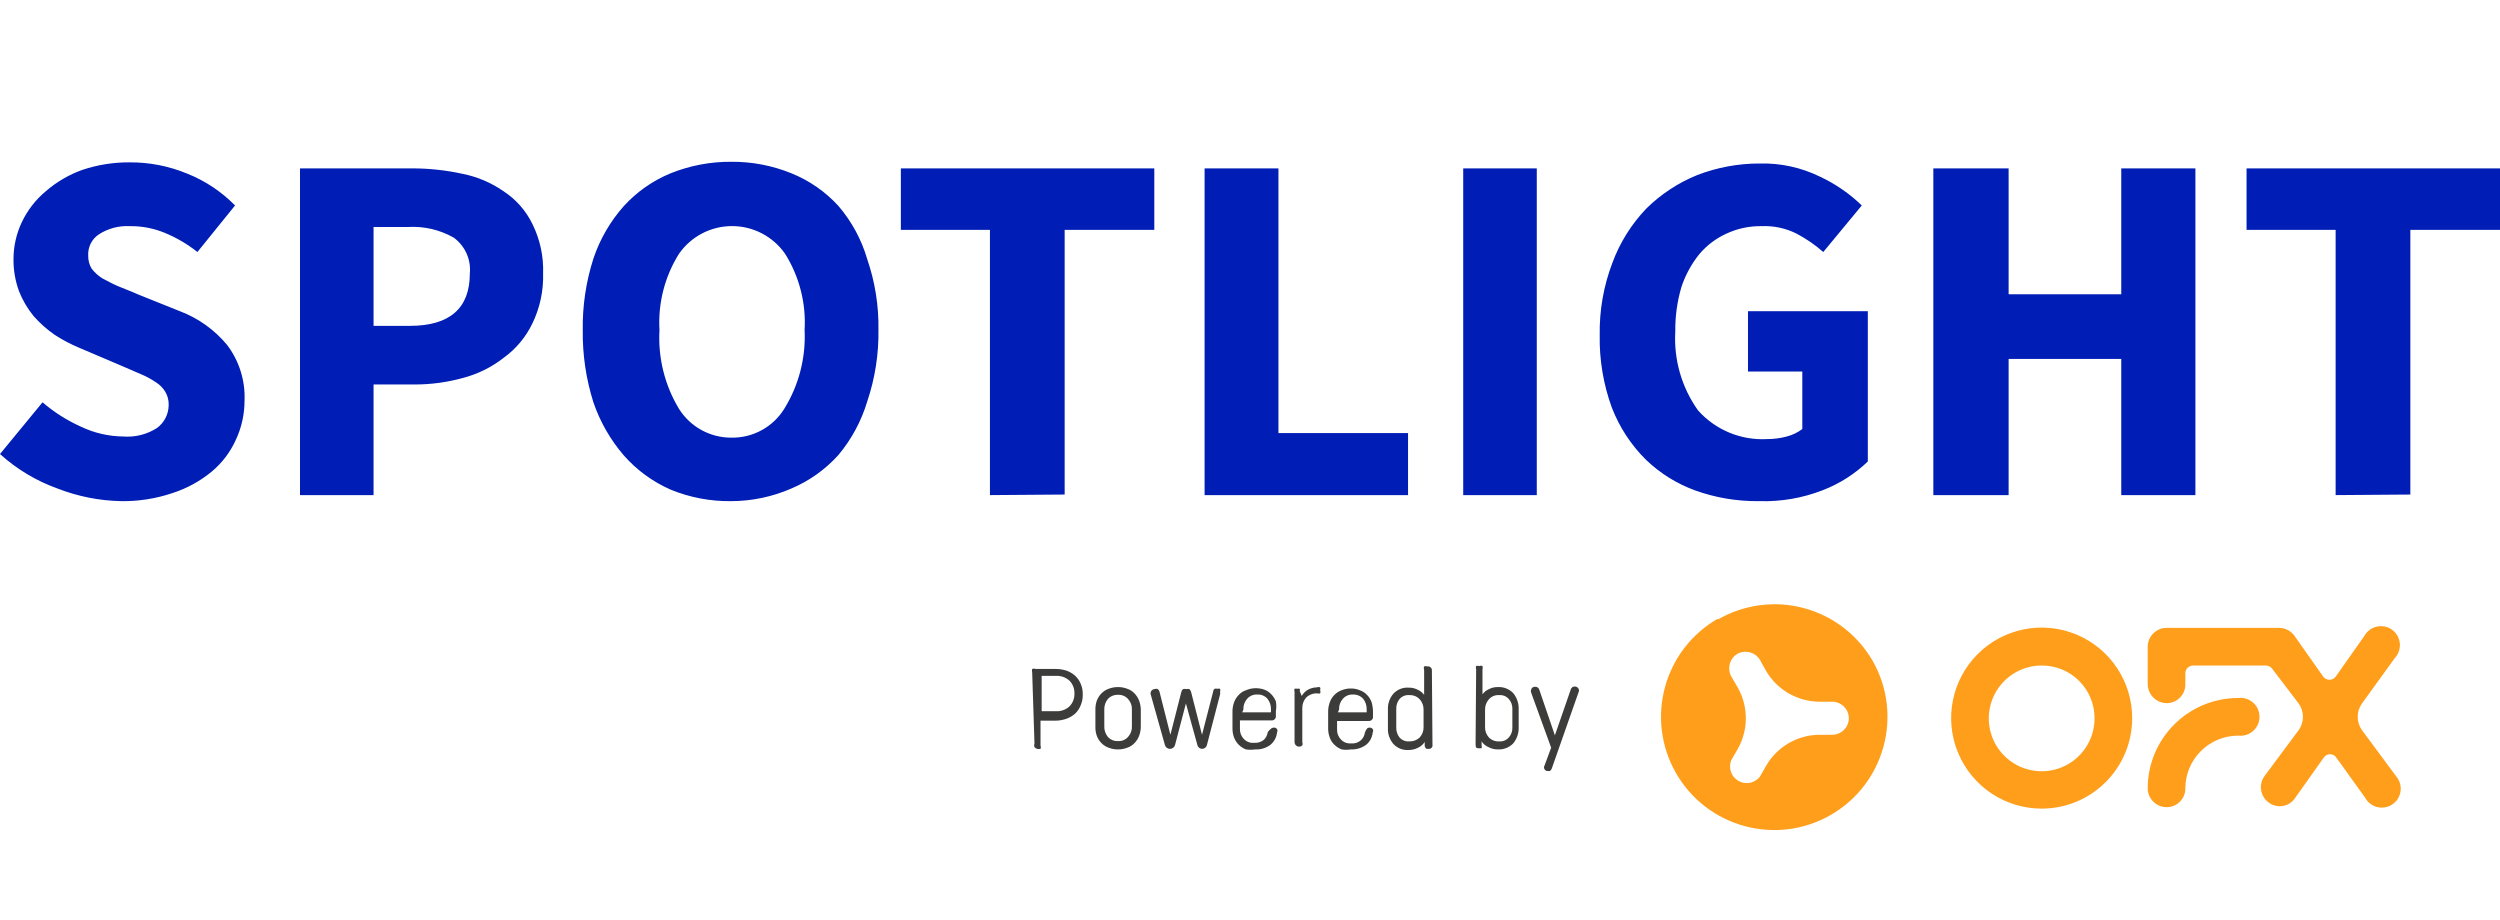
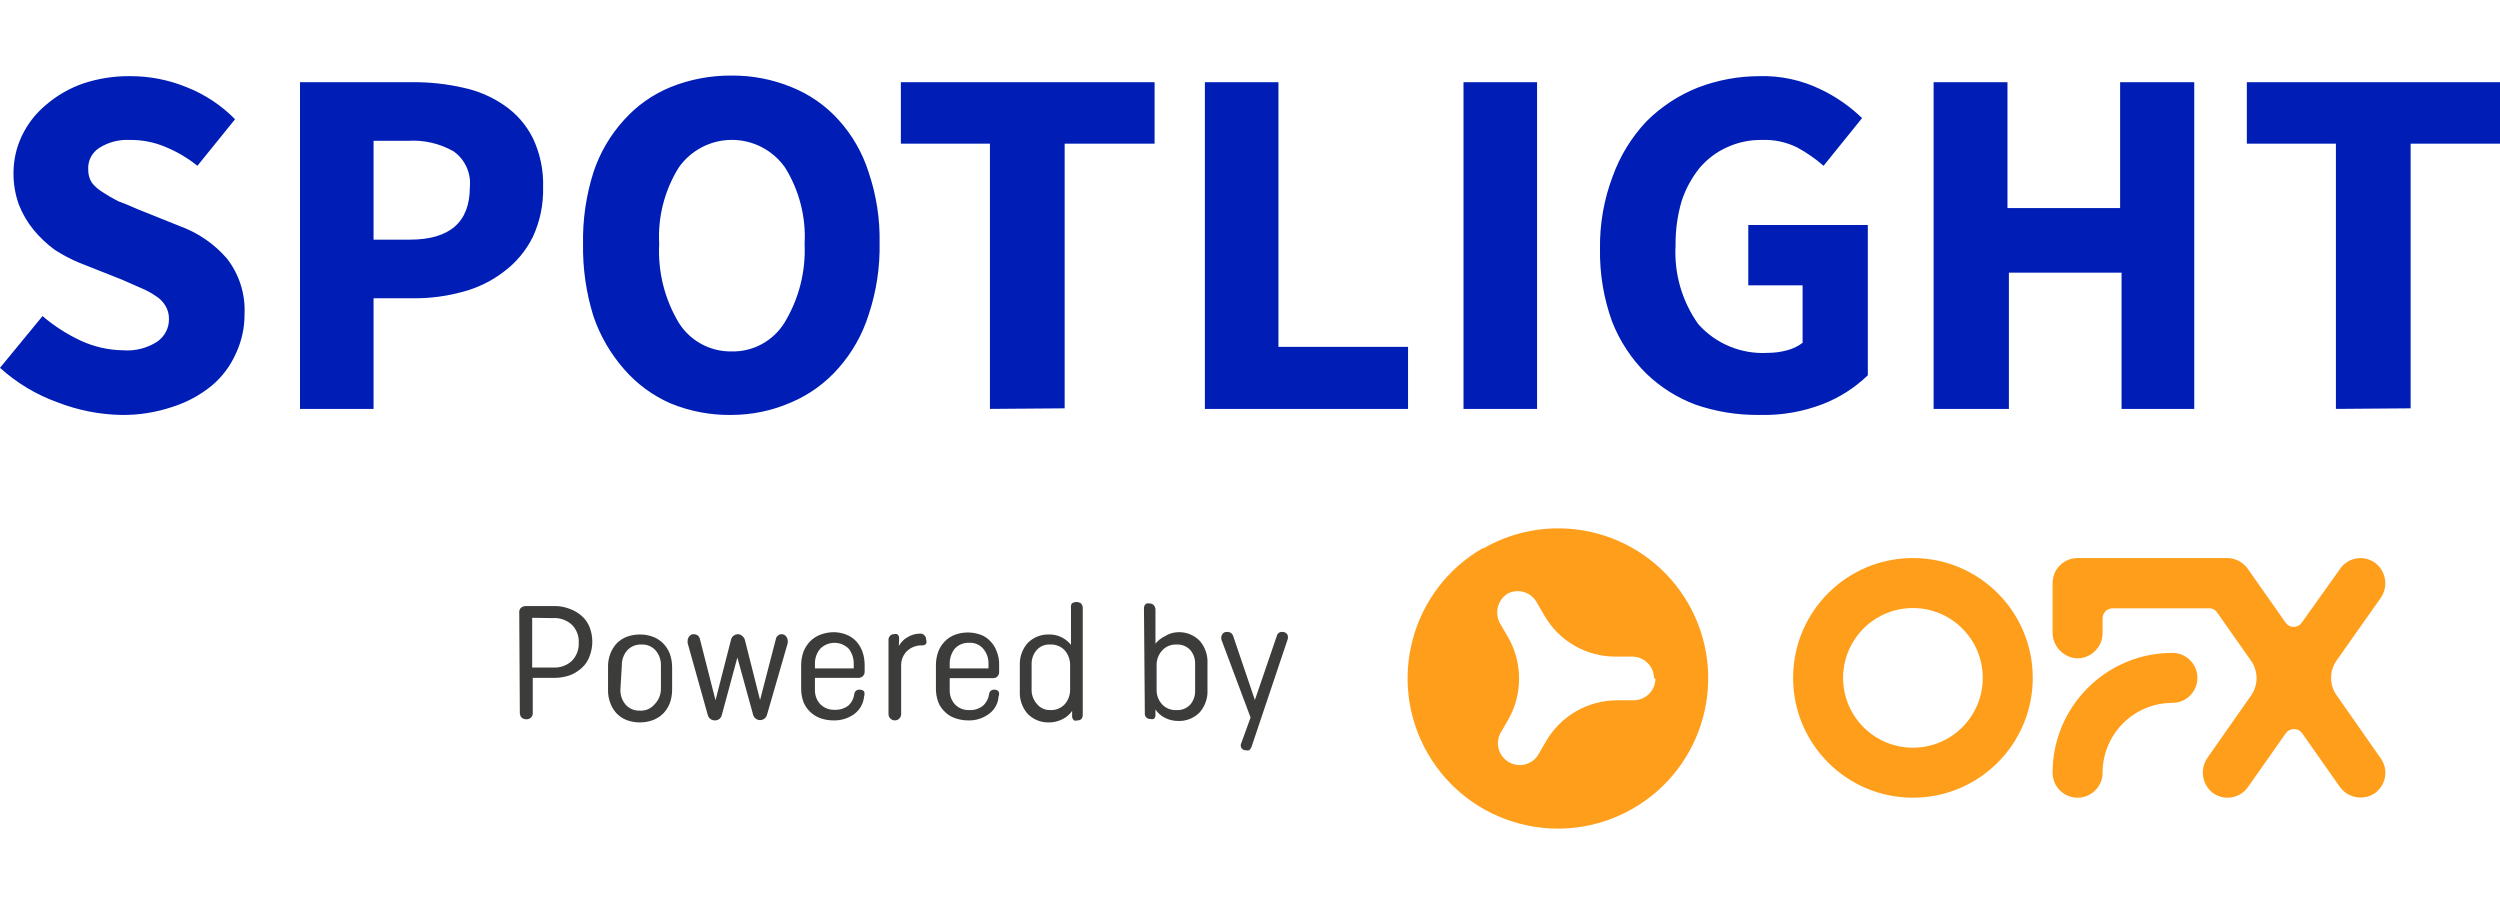
<svg xmlns="http://www.w3.org/2000/svg" width="87" height="32" viewBox="0 0 87 32">
-   <path d="M74.74,27.44a.66.66,0,0,0,.66.65.65.65,0,0,0,.65-.65,1.84,1.84,0,0,1,1.84-1.84.66.66,0,1,0,0-1.31,3.15,3.15,0,0,0-3.15,3.15M72.89,25a1.84,1.84,0,1,1-1.83-1.84A1.83,1.83,0,0,1,72.89,25m1.31,0a3.15,3.15,0,1,0-3.14,3.14A3.15,3.15,0,0,0,74.2,25m9.14-2.1a.66.66,0,1,0-1.06-.77l-1,1.42a.27.27,0,0,1-.43,0l-1-1.42a.66.66,0,0,0-.54-.28H75.4a.66.66,0,0,0-.66.65v1.29a.67.67,0,0,0,.64.68.65.65,0,0,0,.67-.65v-.4a.27.27,0,0,1,.27-.26h2.53a.27.27,0,0,1,.22.11L80,24.49a.8.8,0,0,1,0,.91L78.81,27a.66.66,0,0,0,.13.92.64.64,0,0,0,.93-.15l1-1.41a.26.26,0,0,1,.43,0l1,1.39a.66.66,0,1,0,1.09-.73L82.19,25.4a.8.8,0,0,1,0-.91Z" style="fill:#ff9e1b" />
-   <path d="M59.78,21.53A3.94,3.94,0,1,0,65.17,23a3.94,3.94,0,0,0-5.39-1.44M64.34,25a.58.58,0,0,1-.58.57h-.43a2.16,2.16,0,0,0-1.87,1.08l-.21.37a.58.58,0,0,1-1-.57l.22-.38a2.17,2.17,0,0,0,0-2.15l-.21-.36a.59.59,0,0,1,.19-.8.59.59,0,0,1,.8.21l.21.38a2.17,2.17,0,0,0,1.87,1.07h.43a.58.58,0,0,1,.58.58" style="fill:#ff9e1b" />
-   <path d="M35.92,23.4a.21.21,0,0,1,0-.12.16.16,0,0,1,.12,0h.7a1.21,1.21,0,0,1,.38.06.92.92,0,0,1,.3.18.77.77,0,0,1,.19.28.87.87,0,0,1,.07.37.9.9,0,0,1-.07.37.81.81,0,0,1-.19.29.92.92,0,0,1-.3.18,1.22,1.22,0,0,1-.38.07h-.53v.86a.17.17,0,0,1,0,.12.21.21,0,0,1-.12,0A.18.18,0,0,1,36,26a.17.17,0,0,1,0-.12Zm.33.12v1.23h.51a.64.64,0,0,0,.46-.17.61.61,0,0,0,.17-.45.6.6,0,0,0-.17-.44.64.64,0,0,0-.46-.17Z" style="fill:#3c3c3b" />
-   <path d="M39.7,25.27a.9.9,0,0,1-.06.34.72.72,0,0,1-.16.25.6.6,0,0,1-.25.16.87.87,0,0,1-.32.06.88.88,0,0,1-.33-.06.67.67,0,0,1-.25-.16.72.72,0,0,1-.16-.25.9.9,0,0,1-.05-.34v-.55a.93.93,0,0,1,.05-.34.72.72,0,0,1,.16-.25.67.67,0,0,1,.25-.16.88.88,0,0,1,.33-.06.87.87,0,0,1,.32.06.6.6,0,0,1,.25.16.72.72,0,0,1,.16.25.93.93,0,0,1,.06.34Zm-1.27,0a.55.55,0,0,0,.12.37.45.45,0,0,0,.36.15.43.43,0,0,0,.35-.15.51.51,0,0,0,.13-.37V24.7a.51.51,0,0,0-.13-.37.43.43,0,0,0-.35-.15.45.45,0,0,0-.36.15.55.55,0,0,0-.12.37Z" style="fill:#3c3c3b" />
-   <path d="M42,25.93a.17.17,0,0,1-.17.13.17.17,0,0,1-.16-.13l-.4-1.45-.38,1.45a.18.18,0,0,1-.17.13.18.18,0,0,1-.18-.13l-.5-1.78v0a.15.15,0,0,1,.15-.17.12.12,0,0,1,.1,0,.15.15,0,0,1,.06.09l.38,1.5.38-1.49a.21.21,0,0,1,.06-.1.21.21,0,0,1,.11,0,.25.25,0,0,1,.11,0,.21.21,0,0,1,.06.1l.38,1.49.39-1.51s0-.06.05-.09a.12.12,0,0,1,.09,0,.18.18,0,0,1,.1,0,.19.19,0,0,1,0,.1.34.34,0,0,1,0,.09Z" style="fill:#3c3c3b" />
-   <path d="M44.33,25.32a.13.13,0,0,1,.11.05.12.12,0,0,1,0,.12.63.63,0,0,1-.23.43.82.82,0,0,1-.53.16,1.07,1.07,0,0,1-.32,0,.72.72,0,0,1-.25-.16.78.78,0,0,1-.16-.24.88.88,0,0,1-.06-.33v-.58a.93.93,0,0,1,.06-.34.72.72,0,0,1,.16-.25.6.6,0,0,1,.25-.16A.88.88,0,0,1,44,24a.63.63,0,0,1,.24.16.72.72,0,0,1,.16.25.93.93,0,0,1,0,.34v.16a.14.14,0,0,1-.15.16h-1.1v.29a.48.48,0,0,0,.13.35.43.43,0,0,0,.36.14.48.48,0,0,0,.35-.11.49.49,0,0,0,.13-.27C44.22,25.36,44.26,25.32,44.33,25.32Zm-1.1-.53h1v-.1a.57.57,0,0,0-.12-.37.43.43,0,0,0-.35-.15.43.43,0,0,0-.36.15.52.52,0,0,0-.13.37Z" style="fill:#3c3c3b" />
-   <path d="M45.3,24.22a.58.58,0,0,1,.22-.22.68.68,0,0,1,.31-.08.14.14,0,0,1,.11,0,.13.13,0,0,1,0,.1.14.14,0,0,1,0,.11.13.13,0,0,1-.09,0,.52.52,0,0,0-.39.14.53.53,0,0,0-.14.37v1.19a.15.15,0,0,1,0,.11.16.16,0,0,1-.27-.11V24.07a.13.13,0,0,1,0-.1.13.13,0,0,1,.09,0,.14.14,0,0,1,.09,0,.09.09,0,0,1,0,.08Z" style="fill:#3c3c3b" />
-   <path d="M47.66,25.32a.14.14,0,0,1,.11.05.12.12,0,0,1,0,.12.63.63,0,0,1-.23.43.84.84,0,0,1-.53.16,1,1,0,0,1-.32,0,.72.72,0,0,1-.25-.16.63.63,0,0,1-.16-.24.88.88,0,0,1-.06-.33v-.58a.93.93,0,0,1,.06-.34.69.69,0,0,1,.41-.41.79.79,0,0,1,.32-.06.75.75,0,0,1,.31.06.6.6,0,0,1,.25.16.72.72,0,0,1,.16.25,1.21,1.21,0,0,1,.05.34v.16a.14.14,0,0,1-.15.16h-1.1v.29a.48.48,0,0,0,.13.35.43.43,0,0,0,.36.14.44.44,0,0,0,.34-.11.45.45,0,0,0,.14-.27C47.55,25.36,47.59,25.32,47.66,25.32Zm-1.1-.53h1v-.1a.57.57,0,0,0-.12-.37.45.45,0,0,0-.36-.15.43.43,0,0,0-.35.15.52.52,0,0,0-.13.37Z" style="fill:#3c3c3b" />
-   <path d="M49.85,25.92a.12.12,0,0,1-.13.14l-.08,0a.2.2,0,0,1-.06-.09l0-.15a.55.55,0,0,1-.23.2.73.73,0,0,1-.33.08.66.66,0,0,1-.53-.21.79.79,0,0,1-.19-.56v-.63a.79.79,0,0,1,.19-.56.66.66,0,0,1,.53-.21.64.64,0,0,1,.31.07.58.58,0,0,1,.23.18v-.87a.16.16,0,0,1,0-.12.18.18,0,0,1,.11,0,.14.14,0,0,1,.16.16Zm-.8-.12a.49.49,0,0,0,.36-.14.52.52,0,0,0,.13-.37V24.7a.52.52,0,0,0-.13-.36.46.46,0,0,0-.36-.15.41.41,0,0,0-.35.14.53.53,0,0,0-.11.34v.65a.53.53,0,0,0,.11.34A.41.41,0,0,0,49.05,25.8Z" style="fill:#3c3c3b" />
-   <path d="M51.37,23.29a.15.15,0,0,1,0-.11.14.14,0,0,1,.11,0,.12.12,0,0,1,.11,0,.16.16,0,0,1,0,.11v.87a.58.58,0,0,1,.23-.18.62.62,0,0,1,.31-.07.69.69,0,0,1,.53.21.84.84,0,0,1,.19.56v.63a.84.84,0,0,1-.19.56.69.69,0,0,1-.53.21.67.67,0,0,1-.33-.08.52.52,0,0,1-.24-.2l0,.15a.13.13,0,0,1,0,.09l-.08,0c-.09,0-.13,0-.13-.14Zm.8,2.51a.4.4,0,0,0,.34-.14.49.49,0,0,0,.12-.34v-.65a.49.49,0,0,0-.12-.34.4.4,0,0,0-.34-.14.43.43,0,0,0-.36.15.52.52,0,0,0-.13.36v.59a.52.52,0,0,0,.13.37A.46.46,0,0,0,52.17,25.8Z" style="fill:#3c3c3b" />
-   <path d="M54,26.75a.24.24,0,0,1-.06.08.19.19,0,0,1-.08,0,.11.11,0,0,1-.11-.06.12.12,0,0,1,0-.13l.23-.62-.69-1.9a.18.18,0,0,1,0-.14.13.13,0,0,1,.13-.08.14.14,0,0,1,.15.11l.54,1.58L54.66,24a.14.14,0,0,1,.14-.11.15.15,0,0,1,.13.07.14.14,0,0,1,0,.14Z" style="fill:#3c3c3b" />
-   <path d="M4.22,17.44A6.44,6.44,0,0,1,2,17,6,6,0,0,1,0,15.8L1.48,14a5.53,5.53,0,0,0,1.34.85,3.49,3.49,0,0,0,1.47.34,1.9,1.9,0,0,0,1.18-.3,1,1,0,0,0,.4-.8.85.85,0,0,0-.12-.46,1,1,0,0,0-.33-.33,2.76,2.76,0,0,0-.52-.28l-.67-.29-1.48-.63a5.35,5.35,0,0,1-.85-.45A4.09,4.09,0,0,1,1.17,11a3.27,3.27,0,0,1-.51-.87A3.15,3.15,0,0,1,.47,9,3,3,0,0,1,.76,7.73,3.16,3.16,0,0,1,1.6,6.65a4,4,0,0,1,1.27-.74,5.08,5.08,0,0,1,1.64-.26,5.15,5.15,0,0,1,2,.39A4.86,4.86,0,0,1,8.18,7.15L6.87,8.77a4.69,4.69,0,0,0-1.12-.66,3.08,3.08,0,0,0-1.24-.24,1.8,1.8,0,0,0-1.06.28.83.83,0,0,0-.38.75.84.84,0,0,0,.12.45,1.45,1.45,0,0,0,.36.33c.17.09.35.19.56.28s.44.17.68.28l1.47.59A3.94,3.94,0,0,1,7.9,12a3,3,0,0,1,.61,1.94,3.21,3.21,0,0,1-.3,1.36,3.09,3.09,0,0,1-.84,1.11A4.14,4.14,0,0,1,6,17.16,5.37,5.37,0,0,1,4.22,17.44Zm6.22-.21V5.86h3.9a8.12,8.12,0,0,1,1.76.19,3.78,3.78,0,0,1,1.43.61,2.83,2.83,0,0,1,1,1.14,3.59,3.59,0,0,1,.37,1.72,3.74,3.74,0,0,1-.37,1.73,3.16,3.16,0,0,1-1,1.2,3.89,3.89,0,0,1-1.41.7,6.25,6.25,0,0,1-1.71.23H13v3.85ZM13,11.34h1.26c1.39,0,2.09-.61,2.09-1.82a1.38,1.38,0,0,0-.56-1.25,2.87,2.87,0,0,0-1.6-.37H13Zm12.45,6.1a5.36,5.36,0,0,1-2.11-.4,4.67,4.67,0,0,1-1.63-1.19A5.62,5.62,0,0,1,20.65,14a8,8,0,0,1-.37-2.5A7.78,7.78,0,0,1,20.65,9a5.28,5.28,0,0,1,1.06-1.83,4.54,4.54,0,0,1,1.63-1.14,5.55,5.55,0,0,1,2.11-.4,5.44,5.44,0,0,1,2.09.4,4.49,4.49,0,0,1,1.64,1.14,5,5,0,0,1,1,1.85,7.2,7.2,0,0,1,.39,2.45,7.46,7.46,0,0,1-.39,2.5,5.26,5.26,0,0,1-1,1.86A4.62,4.62,0,0,1,27.54,17,5.26,5.26,0,0,1,25.45,17.44Zm0-2.21a2.12,2.12,0,0,0,1.84-1A4.77,4.77,0,0,0,28,11.49a4.5,4.5,0,0,0-.68-2.66,2.25,2.25,0,0,0-3.69,0,4.5,4.5,0,0,0-.68,2.66,4.77,4.77,0,0,0,.68,2.74A2.14,2.14,0,0,0,25.45,15.23Zm9,2V8H31.35V5.86h8.82V8H37.05v9.21Zm7.47,0V5.86h2.57v9.21H49v2.16Zm9,0V5.86h2.56V17.23Zm10.26.21A6.34,6.34,0,0,1,59,17.07,4.88,4.88,0,0,1,57.28,16a5.19,5.19,0,0,1-1.19-1.82,7,7,0,0,1-.42-2.52,6.73,6.73,0,0,1,.44-2.51,5.47,5.47,0,0,1,1.18-1.89,5.4,5.4,0,0,1,1.78-1.17,6,6,0,0,1,2.15-.4,4.51,4.51,0,0,1,2.12.46,5.32,5.32,0,0,1,1.45,1L63.45,8.77a4.81,4.81,0,0,0-.93-.64,2.48,2.48,0,0,0-1.22-.26,2.79,2.79,0,0,0-1.22.26,2.69,2.69,0,0,0-.94.71A3.63,3.63,0,0,0,58.51,10a5.26,5.26,0,0,0-.21,1.54,4.3,4.3,0,0,0,.79,2.74,3,3,0,0,0,2.41,1,2.59,2.59,0,0,0,.68-.09,1.51,1.51,0,0,0,.54-.26v-2H60.83V10.83H65v5.23a4.69,4.69,0,0,1-1.57,1A5.61,5.61,0,0,1,61.23,17.44Zm6.1-.21V5.86H69.9v4.38h3.92V5.86H76.4V17.23H73.82V12.49H69.9v4.74Zm14,0V8H78.18V5.86H87V8H83.88v9.21Z" style="fill:#001eb6" />
+   <path d="M71.43,26.89a.87.87,0,1,0,1.74,0,2.43,2.43,0,0,1,2.43-2.43.87.87,0,1,0,0-1.74,4.17,4.17,0,0,0-4.17,4.17M69,23.59a2.43,2.43,0,1,1-2.43-2.43A2.43,2.43,0,0,1,69,23.59m1.74,0a4.17,4.17,0,1,0-4.17,4.17,4.17,4.17,0,0,0,4.17-4.17m12.1-2.77a.89.89,0,0,0-.17-1.22.86.86,0,0,0-1.23.19L80.1,21.67a.34.34,0,0,1-.56,0l-1.32-1.88a.89.89,0,0,0-.71-.37H72.3a.87.87,0,0,0-.87.87V22a.9.9,0,0,0,.84.91.88.88,0,0,0,.9-.87v-.52a.35.35,0,0,1,.34-.35h3.37a.32.32,0,0,1,.28.15L78.34,23a1.05,1.05,0,0,1,0,1.2l-1.52,2.17A.9.9,0,0,0,77,27.59a.87.87,0,0,0,1.23-.2l1.32-1.88a.35.35,0,0,1,.56,0l1.3,1.85a.89.89,0,0,0,1.21.26.87.87,0,0,0,.23-1.23l-1.54-2.2a1.05,1.05,0,0,1,0-1.2Z" style="fill:#ff9e1b" />
+   <path d="M51.61,19.07A5.23,5.23,0,1,0,58.75,21a5.22,5.22,0,0,0-7.14-1.91m6,4.52a.76.76,0,0,1-.76.76h-.58a2.86,2.86,0,0,0-2.47,1.43l-.29.5a.76.76,0,0,1-1.31-.76l.29-.5a2.9,2.9,0,0,0,0-2.85l-.28-.48a.78.78,0,0,1,.25-1.05.76.76,0,0,1,1,.27l.29.5a2.85,2.85,0,0,0,2.47,1.42h.58a.76.76,0,0,1,.76.76" style="fill:#ff9e1b" />
+   <path d="M18.07,21.32a.21.21,0,0,1,.05-.16.26.26,0,0,1,.17-.07h1a1.4,1.4,0,0,1,.54.1,1.27,1.27,0,0,1,.42.25,1,1,0,0,1,.27.39,1.4,1.4,0,0,1,0,1,1,1,0,0,1-.27.41,1.29,1.29,0,0,1-.42.26,1.61,1.61,0,0,1-.54.09h-.75v1.21a.21.21,0,0,1-.23.23.23.23,0,0,1-.16-.06.24.24,0,0,1-.06-.17Zm.45.18v1.73h.72A.89.89,0,0,0,19.9,23a.85.85,0,0,0,.24-.63.82.82,0,0,0-.24-.63.89.89,0,0,0-.66-.23Z" style="fill:#3c3c3b" />
+   <path d="M23.39,24a1.4,1.4,0,0,1-.08.47,1.11,1.11,0,0,1-.23.36,1,1,0,0,1-.36.23,1.25,1.25,0,0,1-.45.08,1.34,1.34,0,0,1-.46-.08,1,1,0,0,1-.35-.23,1.09,1.09,0,0,1-.22-.36,1.19,1.19,0,0,1-.08-.47v-.78a1.19,1.19,0,0,1,.08-.47,1.09,1.09,0,0,1,.22-.36,1,1,0,0,1,.35-.23,1.34,1.34,0,0,1,.46-.08,1.25,1.25,0,0,1,.45.08,1,1,0,0,1,.36.23,1.11,1.11,0,0,1,.23.36,1.4,1.4,0,0,1,.08.47Zm-1.8,0a.77.77,0,0,0,.18.52.63.63,0,0,0,.5.21.61.61,0,0,0,.5-.21A.77.77,0,0,0,23,24v-.84a.77.77,0,0,0-.18-.52.61.61,0,0,0-.5-.21.63.63,0,0,0-.5.21.77.77,0,0,0-.18.52Z" style="fill:#3c3c3b" />
+   <path d="M26.69,24.88a.25.25,0,0,1-.48,0l-.55-2-.54,2a.24.24,0,0,1-.24.19.25.25,0,0,1-.25-.19l-.7-2.5a.23.23,0,0,1,0-.07.24.24,0,0,1,.06-.17.18.18,0,0,1,.15-.07.25.25,0,0,1,.15.05.24.24,0,0,1,.07.13l.54,2.12.54-2.11a.22.22,0,0,1,.08-.13.25.25,0,0,1,.16-.06.24.24,0,0,1,.15.06.3.3,0,0,1,.09.13l.53,2.1L27,22.24a.19.19,0,0,1,.07-.12.19.19,0,0,1,.13-.05.18.18,0,0,1,.14.06.23.23,0,0,1,.07.14.26.26,0,0,1,0,.12Z" style="fill:#3c3c3b" />
+   <path d="M29.92,24a.2.2,0,0,1,.15.06.27.27,0,0,1,0,.18.86.86,0,0,1-.33.6,1.17,1.17,0,0,1-.74.23,1.34,1.34,0,0,1-.46-.08,1,1,0,0,1-.35-.22,1,1,0,0,1-.23-.34,1.34,1.34,0,0,1-.08-.46v-.82a1.4,1.4,0,0,1,.08-.47,1.11,1.11,0,0,1,.23-.36,1,1,0,0,1,.35-.23A1.34,1.34,0,0,1,29,22a1.23,1.23,0,0,1,.44.08,1,1,0,0,1,.35.23,1.09,1.09,0,0,1,.22.36,1.4,1.4,0,0,1,.08.47v.23a.21.21,0,0,1-.22.22H28.36v.42a.71.71,0,0,0,.18.49.66.66,0,0,0,.51.2.72.72,0,0,0,.49-.16.66.66,0,0,0,.19-.39A.17.17,0,0,1,29.92,24Zm-1.56-.74h1.35v-.15a.84.84,0,0,0-.17-.53.7.7,0,0,0-1,0,.79.79,0,0,0-.18.53Z" style="fill:#3c3c3b" />
+   <path d="M31.28,22.48a.77.77,0,0,1,.31-.31.81.81,0,0,1,.44-.12.17.17,0,0,1,.14.06.2.2,0,0,1,.06.15.2.2,0,0,1,0,.14.16.16,0,0,1-.13.06.73.73,0,0,0-.54.2.7.7,0,0,0-.2.53v1.66a.22.22,0,1,1-.44,0V22.27a.2.2,0,0,1,.05-.14.17.17,0,0,1,.14-.06.15.15,0,0,1,.11,0,.15.15,0,0,1,.07.12Z" style="fill:#3c3c3b" />
+   <path d="M34.6,24a.19.19,0,0,1,.15.06.22.22,0,0,1,0,.18.8.8,0,0,1-.33.6,1.14,1.14,0,0,1-.73.23,1.34,1.34,0,0,1-.46-.08.91.91,0,0,1-.35-.22.89.89,0,0,1-.23-.34,1.34,1.34,0,0,1-.08-.46v-.82a1.4,1.4,0,0,1,.08-.47,1,1,0,0,1,.23-.36.93.93,0,0,1,.35-.23,1.34,1.34,0,0,1,.46-.08,1.32,1.32,0,0,1,.44.08.89.89,0,0,1,.34.23,1,1,0,0,1,.22.36,1.19,1.19,0,0,1,.08.47v.23a.21.21,0,0,1-.06.16.19.19,0,0,1-.15.06H33.05v.42a.71.71,0,0,0,.18.49.65.65,0,0,0,.5.2.7.7,0,0,0,.49-.16.67.67,0,0,0,.2-.39A.17.17,0,0,1,34.6,24Zm-1.55-.74H34.4v-.15a.79.79,0,0,0-.18-.53.59.59,0,0,0-.49-.21.64.64,0,0,0-.51.21.84.84,0,0,0-.17.53Z" style="fill:#3c3c3b" />
+   <path d="M37.68,24.87c0,.13-.06.2-.19.2a.15.15,0,0,1-.11,0,.18.18,0,0,1-.07-.12l0-.21a.87.87,0,0,1-.34.29,1,1,0,0,1-.46.11,1,1,0,0,1-.75-.3,1.11,1.11,0,0,1-.27-.79v-.88a1.11,1.11,0,0,1,.27-.79,1,1,0,0,1,.75-.3.92.92,0,0,1,.44.1,1,1,0,0,1,.32.26V21.16A.23.23,0,0,1,37.3,21a.28.28,0,0,1,.32,0,.23.23,0,0,1,.06.16Zm-1.13-.16a.64.64,0,0,0,.51-.21.76.76,0,0,0,.18-.51v-.83a.78.78,0,0,0-.18-.52.64.64,0,0,0-.51-.21.57.57,0,0,0-.48.2.72.72,0,0,0-.17.48V24a.72.72,0,0,0,.17.48A.57.57,0,0,0,36.55,24.71Z" style="fill:#3c3c3b" />
+   <path d="M39.81,21.17a.2.2,0,0,1,.07-.16A.21.21,0,0,1,40,21a.2.2,0,0,1,.15.06.23.23,0,0,1,.06.16V22.4a.93.93,0,0,1,.33-.26A.88.88,0,0,1,41,22a1,1,0,0,1,.75.3,1.11,1.11,0,0,1,.27.79V24a1.11,1.11,0,0,1-.27.79,1,1,0,0,1-.75.3,1,1,0,0,1-.46-.11.84.84,0,0,1-.33-.29l0,.21a.17.17,0,0,1-.06.12.19.19,0,0,1-.12,0,.18.18,0,0,1-.19-.2Zm1.13,3.54a.6.6,0,0,0,.49-.2.71.71,0,0,0,.16-.48v-.92a.71.71,0,0,0-.16-.48.6.6,0,0,0-.49-.2.63.63,0,0,0-.5.21.74.74,0,0,0-.19.52V24a.72.72,0,0,0,.19.51A.63.63,0,0,0,40.94,24.71Z" style="fill:#3c3c3b" />
+   <path d="M43.55,26a.28.28,0,0,1-.08.11.21.21,0,0,1-.11,0,.18.18,0,0,1-.16-.08.19.19,0,0,1,0-.18l.32-.88-1-2.67a.24.24,0,0,1,0-.2.18.18,0,0,1,.18-.11.21.21,0,0,1,.22.16l.75,2.21.76-2.22a.18.18,0,0,1,.19-.15.2.2,0,0,1,.18.09.24.24,0,0,1,0,.2Z" style="fill:#3c3c3b" />
+   <path d="M4.22,14.44A6.44,6.44,0,0,1,2,14,6,6,0,0,1,0,12.8L1.48,11a5.89,5.89,0,0,0,1.34.86,3.63,3.63,0,0,0,1.47.33,1.9,1.9,0,0,0,1.18-.3.94.94,0,0,0,.41-.8.86.86,0,0,0-.13-.46,1,1,0,0,0-.33-.33,2.76,2.76,0,0,0-.52-.28l-.66-.29L2.75,9.14a5.35,5.35,0,0,1-.85-.45A4.09,4.09,0,0,1,1.17,8a3.27,3.27,0,0,1-.51-.87A3.15,3.15,0,0,1,.47,6,3,3,0,0,1,.76,4.73,3.16,3.16,0,0,1,1.6,3.65a4,4,0,0,1,1.28-.74,5,5,0,0,1,1.63-.26,5.15,5.15,0,0,1,2,.39A4.86,4.86,0,0,1,8.18,4.15L6.87,5.77a4.5,4.5,0,0,0-1.12-.66,3.08,3.08,0,0,0-1.24-.24,1.8,1.8,0,0,0-1.06.28.83.83,0,0,0-.38.75.84.84,0,0,0,.12.45,1.34,1.34,0,0,0,.37.33A5.59,5.59,0,0,0,4.11,7c.21.08.44.17.68.28l1.47.59A3.94,3.94,0,0,1,7.9,9a2.93,2.93,0,0,1,.61,1.94,3.18,3.18,0,0,1-.3,1.36,3.09,3.09,0,0,1-.84,1.12A4.12,4.12,0,0,1,6,14.16,5.37,5.37,0,0,1,4.22,14.44Zm6.22-.21V2.86h3.91a7.66,7.66,0,0,1,1.76.19,3.92,3.92,0,0,1,1.43.61,3,3,0,0,1,1,1.14,3.71,3.71,0,0,1,.36,1.72,3.87,3.87,0,0,1-.36,1.73,3.36,3.36,0,0,1-1,1.2,4,4,0,0,1-1.42.7,6.23,6.23,0,0,1-1.7.23H13v3.85ZM13,8.34h1.26c1.39,0,2.09-.61,2.09-1.82a1.36,1.36,0,0,0-.56-1.25,2.85,2.85,0,0,0-1.6-.37H13Zm12.45,6.1a5.36,5.36,0,0,1-2.11-.4,4.55,4.55,0,0,1-1.62-1.19A5.47,5.47,0,0,1,20.65,11a8,8,0,0,1-.36-2.5A7.79,7.79,0,0,1,20.65,6a5.06,5.06,0,0,1,1.07-1.83,4.42,4.42,0,0,1,1.62-1.14,5.55,5.55,0,0,1,2.11-.4,5.37,5.37,0,0,1,2.09.4,4.41,4.41,0,0,1,1.64,1.14A4.92,4.92,0,0,1,30.23,6a7.2,7.2,0,0,1,.38,2.45,7.46,7.46,0,0,1-.38,2.5,5.13,5.13,0,0,1-1.05,1.86A4.53,4.53,0,0,1,27.54,14,5.19,5.19,0,0,1,25.45,14.44Zm0-2.21a2.11,2.11,0,0,0,1.85-1A4.85,4.85,0,0,0,28,8.49a4.55,4.55,0,0,0-.68-2.66,2.26,2.26,0,0,0-3.7,0,4.55,4.55,0,0,0-.68,2.66,4.85,4.85,0,0,0,.68,2.74A2.13,2.13,0,0,0,25.45,12.23Zm9,2V5H31.35V2.86h8.83V5H37.05v9.21Zm7.48,0V2.86h2.56v9.21H49v2.16Zm9,0V2.86h2.56V14.23Zm10.26.21a6.58,6.58,0,0,1-2.19-.36A5,5,0,0,1,57.29,13a5.24,5.24,0,0,1-1.19-1.81,7.1,7.1,0,0,1-.42-2.53,6.82,6.82,0,0,1,.44-2.52A5.52,5.52,0,0,1,57.3,4.22a5.3,5.3,0,0,1,1.78-1.17,6,6,0,0,1,2.15-.4,4.58,4.58,0,0,1,2.13.46,5.41,5.41,0,0,1,1.44,1L63.46,5.77a5.07,5.07,0,0,0-.92-.64,2.55,2.55,0,0,0-1.23-.26,2.79,2.79,0,0,0-1.22.26,2.69,2.69,0,0,0-.94.71A3.63,3.63,0,0,0,58.52,7a5.26,5.26,0,0,0-.21,1.54,4.3,4.3,0,0,0,.79,2.74,3,3,0,0,0,2.41,1,2.59,2.59,0,0,0,.68-.09,1.51,1.51,0,0,0,.54-.26v-2H60.84V7.83H65v5.23a4.74,4.74,0,0,1-1.56,1A5.7,5.7,0,0,1,61.24,14.44Zm6.1-.21V2.86h2.57V7.24h3.92V2.86h2.58V14.23H73.83V9.49H69.91v4.74Zm14,0V5H78.19V2.86H87V5H83.89v9.21Z" style="fill:#001eb6" />
</svg>
